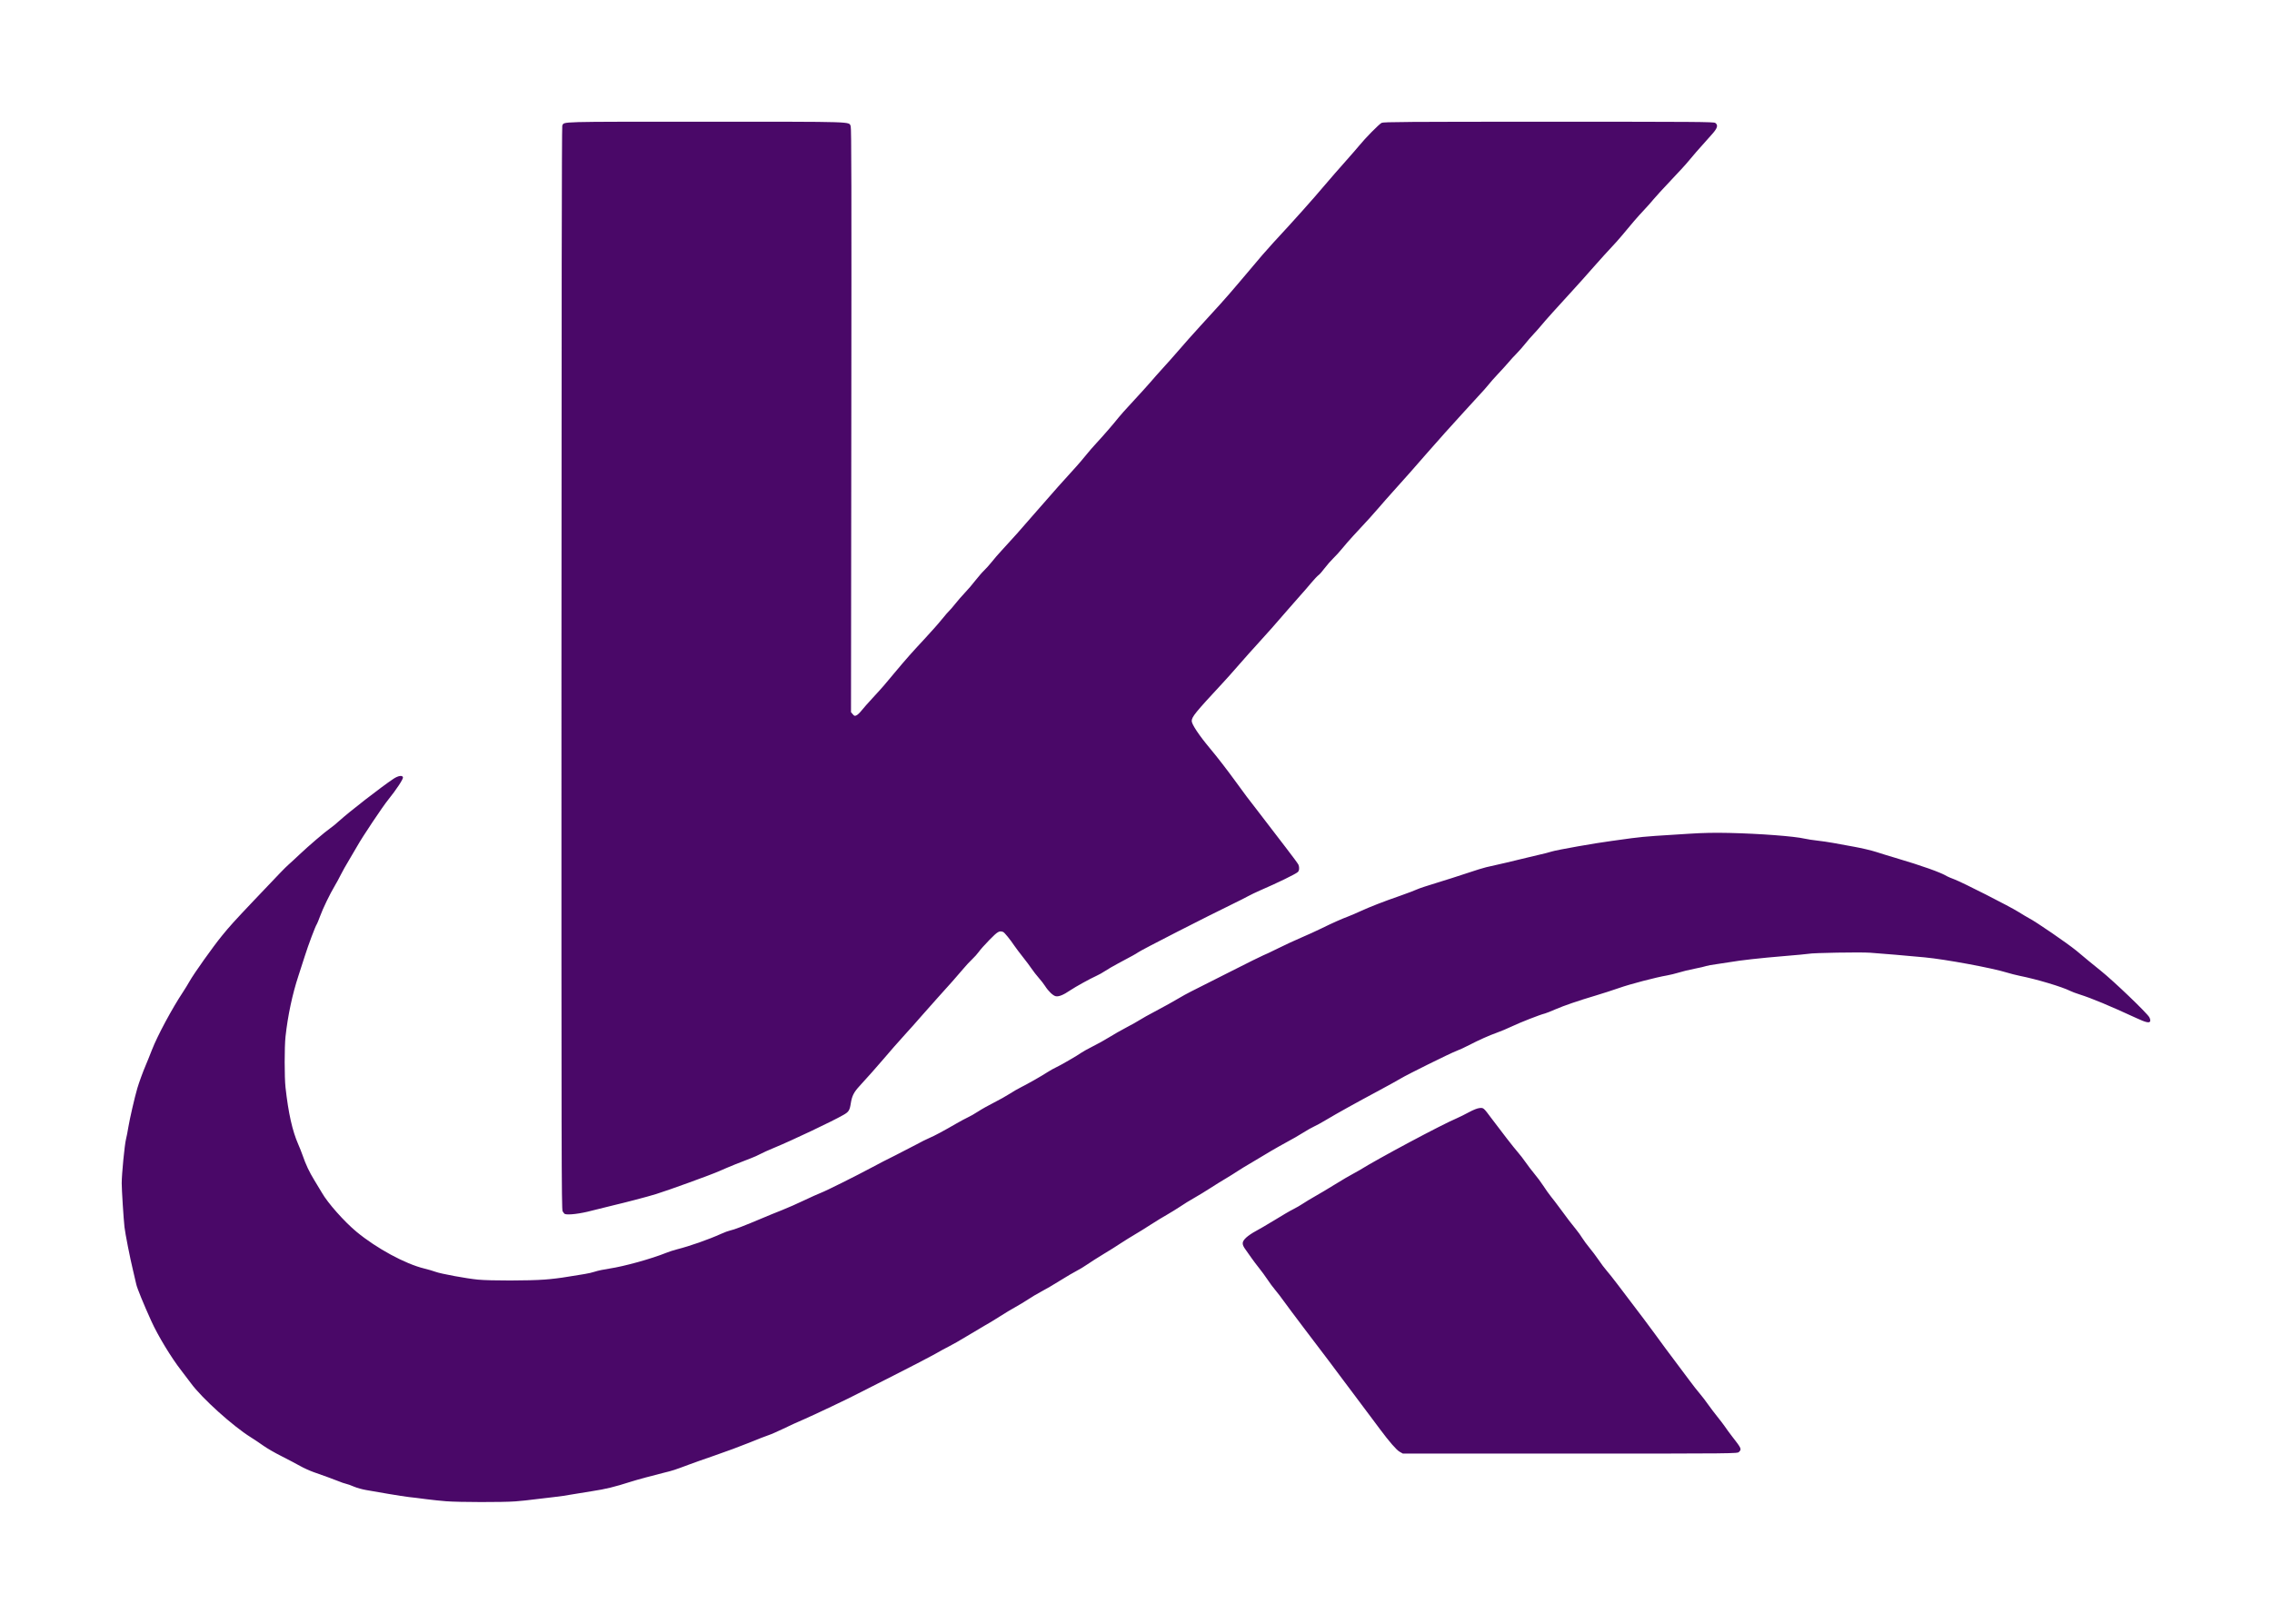
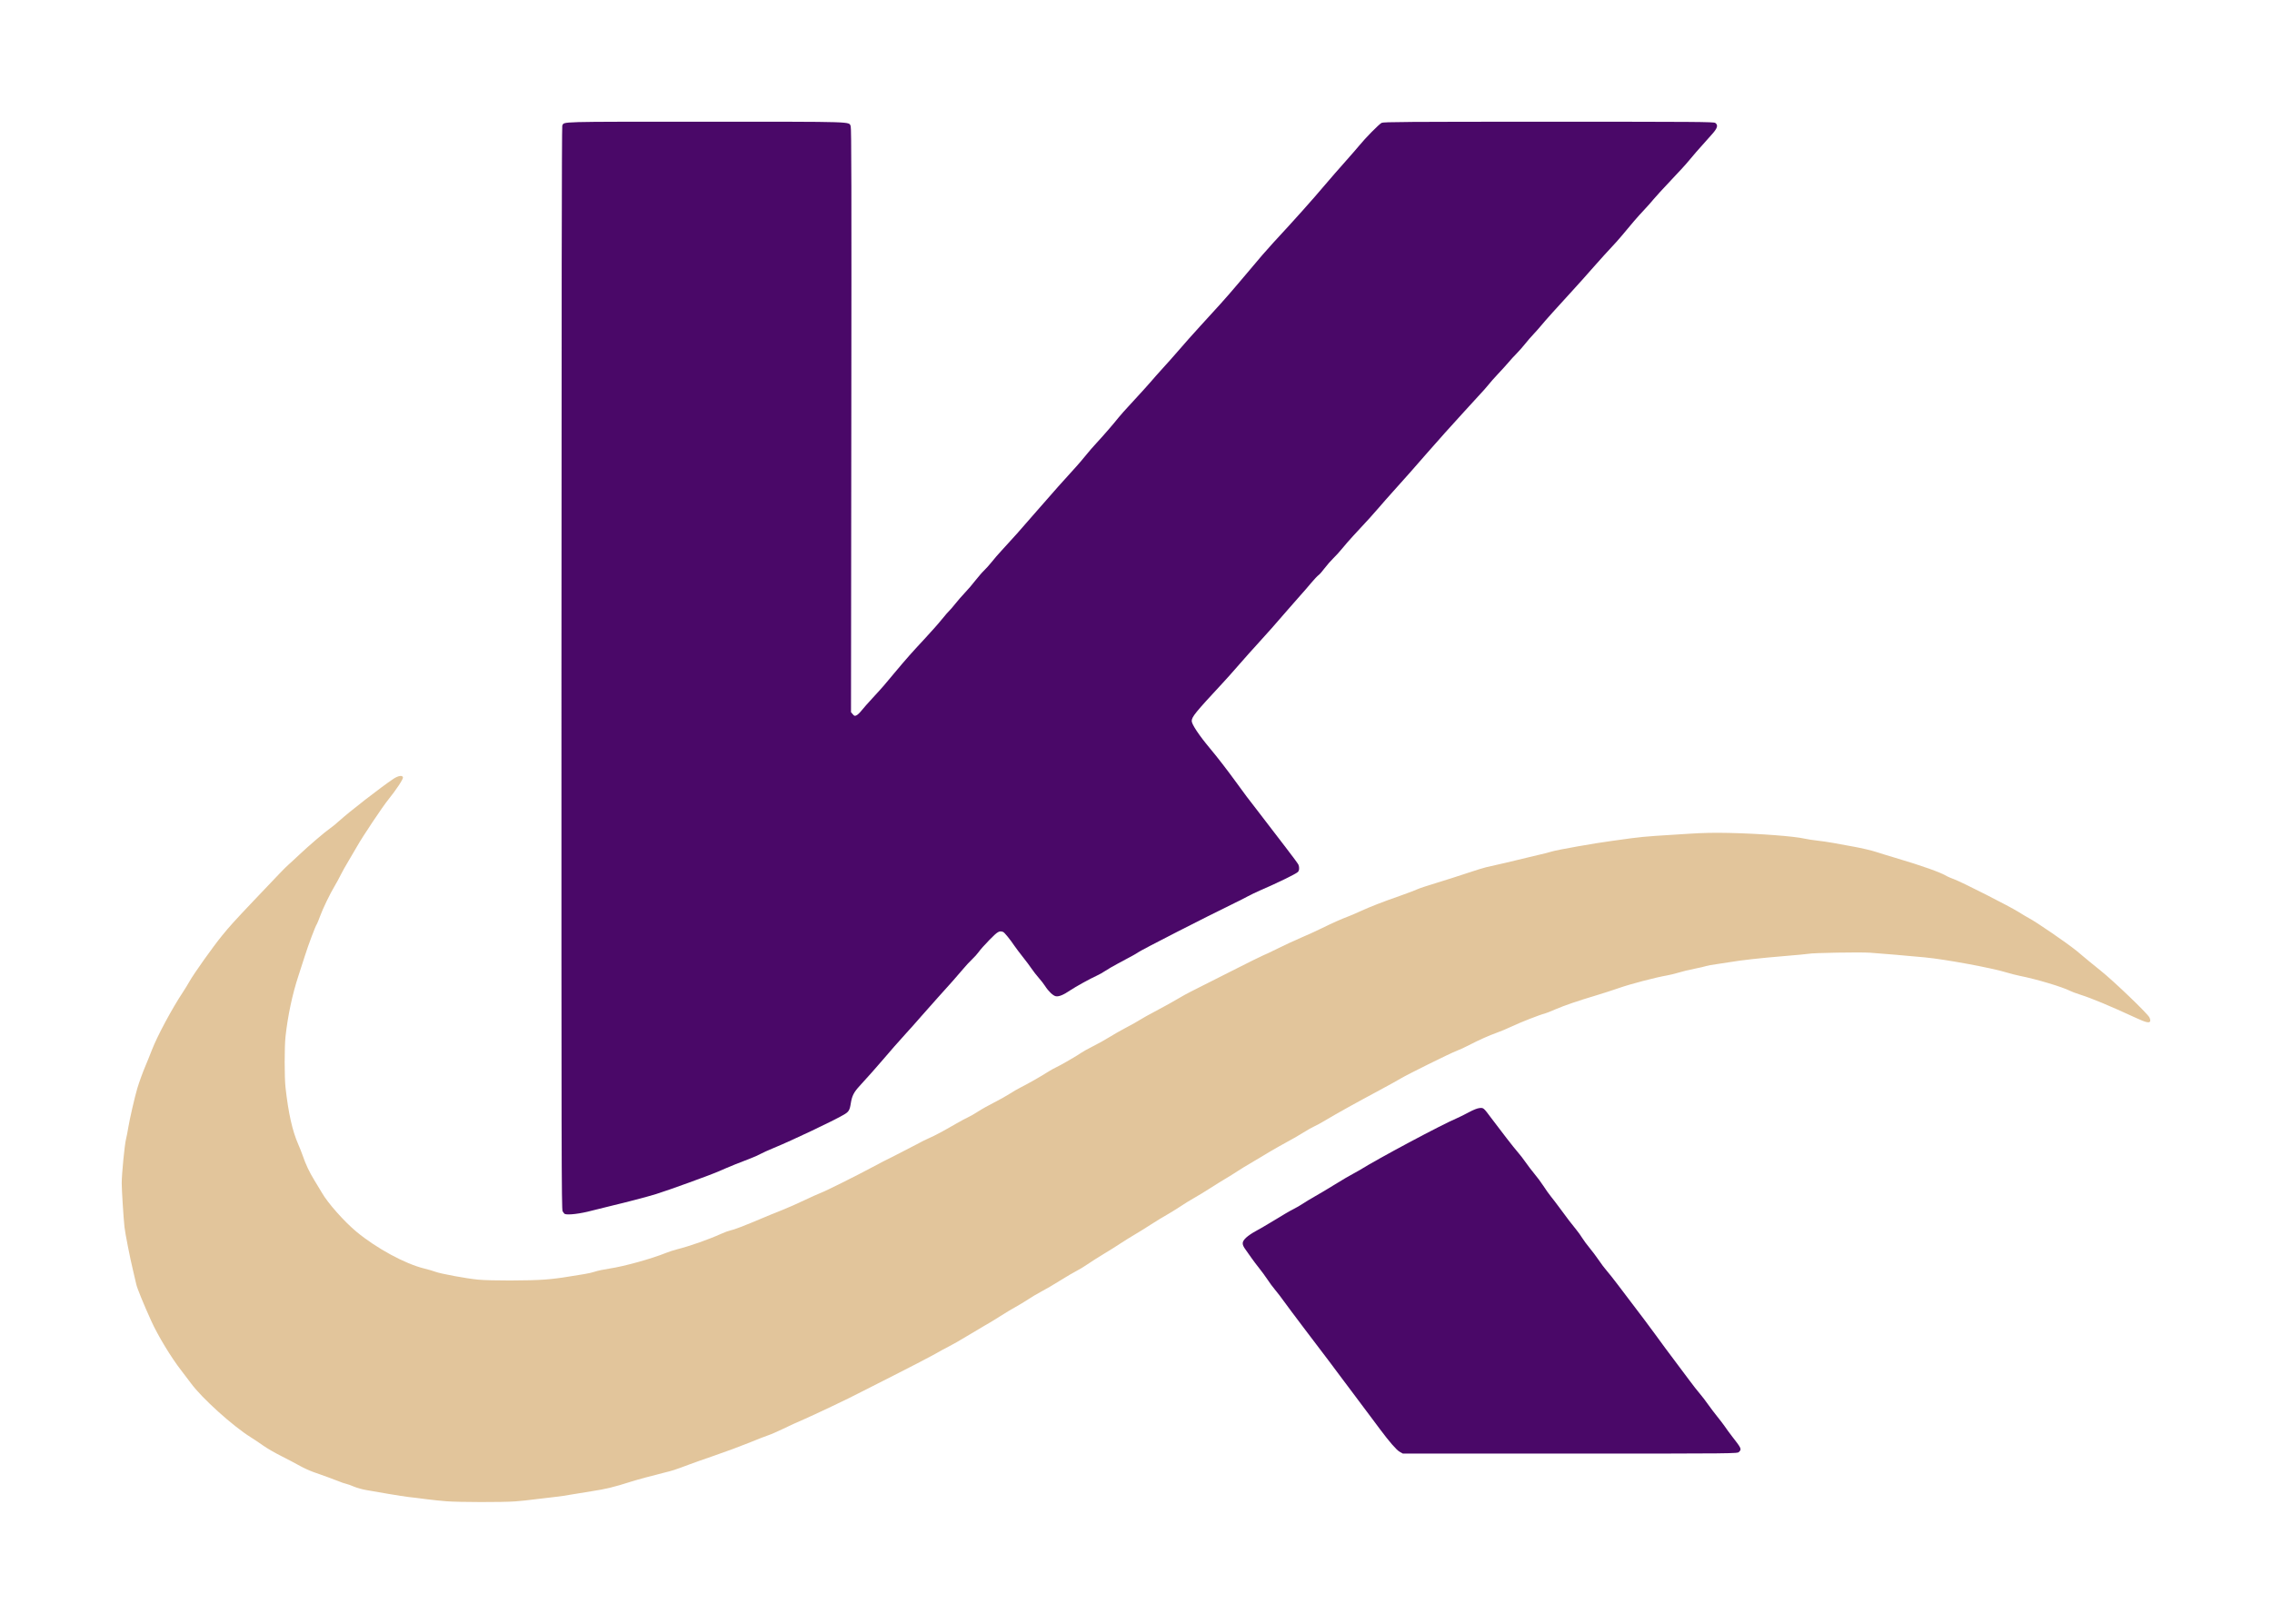
<svg xmlns="http://www.w3.org/2000/svg" viewBox="-35.27 -35.27 658.378 470.54">
  <g transform="translate(0 0) scale(1.8173)">
-     <path fill="#4A0868" fill-rule="evenodd" d="M61.25 229.98 C60.46 229.92 59.00 229.77 58.00 229.64 C57.00 229.50 55.79 229.36 55.31 229.31 C54.83 229.26 53.34 229.03 52.00 228.80 C50.66 228.56 49.07 228.29 48.48 228.19 C47.88 228.09 47.01 227.85 46.54 227.65 C46.07 227.44 45.49 227.24 45.25 227.19 C45.01 227.14 44.49 226.96 44.09 226.79 C43.69 226.63 42.90 226.33 42.34 226.13 C41.77 225.93 40.78 225.57 40.12 225.34 C39.47 225.11 38.49 224.66 37.94 224.35 C37.39 224.04 36.07 223.34 35.00 222.80 C33.93 222.27 32.63 221.51 32.10 221.13 C31.57 220.75 30.66 220.14 30.07 219.77 C27.23 218.00 22.29 213.55 20.56 211.19 C20.16 210.64 19.45 209.71 18.99 209.12 C17.41 207.10 15.28 203.59 14.22 201.25 C13.01 198.59 11.94 195.97 11.82 195.38 C11.77 195.13 11.54 194.15 11.31 193.19 C10.83 191.23 10.06 187.30 9.94 186.25 C9.79 184.86 9.50 180.31 9.50 179.27 C9.50 177.82 9.96 173.14 10.18 172.26 C10.28 171.88 10.45 171.00 10.56 170.31 C10.77 169.03 11.56 165.58 11.99 164.12 C12.27 163.18 12.89 161.48 13.31 160.50 C13.48 160.12 13.93 159.00 14.32 158.00 C15.20 155.73 17.55 151.37 19.25 148.81 C19.57 148.33 20.04 147.56 20.30 147.10 C20.98 145.88 24.05 141.56 25.47 139.82 C26.70 138.31 27.40 137.53 30.51 134.25 C34.85 129.68 35.48 129.02 36.06 128.50 C36.41 128.20 37.22 127.44 37.88 126.82 C39.28 125.49 41.95 123.21 42.75 122.66 C43.06 122.45 43.68 121.95 44.12 121.54 C45.81 120.01 50.83 116.12 52.83 114.78 C53.60 114.27 54.29 114.17 54.35 114.56 C54.39 114.84 53.25 116.56 52.02 118.08 C51.12 119.18 47.82 124.13 47.09 125.45 C46.83 125.92 46.22 126.96 45.74 127.75 C45.26 128.54 44.66 129.61 44.41 130.12 C44.15 130.64 43.73 131.42 43.47 131.85 C42.72 133.10 41.57 135.47 41.13 136.69 C40.90 137.31 40.67 137.87 40.62 137.94 C40.40 138.22 39.24 141.31 38.69 143.06 C38.36 144.09 37.91 145.50 37.68 146.19 C36.72 149.09 35.98 152.56 35.62 155.88 C35.44 157.51 35.44 162.42 35.62 164.00 C36.08 168.12 36.71 170.91 37.64 173.04 C37.86 173.53 38.16 174.30 38.32 174.75 C38.87 176.34 39.40 177.45 40.23 178.81 C40.70 179.57 41.23 180.45 41.42 180.78 C42.35 182.42 45.00 185.40 46.94 187.01 C50.13 189.65 54.70 192.13 57.75 192.87 C58.40 193.03 59.19 193.26 59.50 193.38 C60.33 193.70 64.45 194.46 66.31 194.64 C68.33 194.83 74.43 194.82 76.94 194.63 C77.97 194.56 79.60 194.36 80.56 194.19 C81.53 194.03 82.75 193.83 83.29 193.75 C83.83 193.67 84.59 193.49 84.98 193.36 C85.37 193.22 86.42 193.00 87.31 192.87 C89.63 192.52 93.96 191.32 96.31 190.37 C96.79 190.18 97.55 189.93 98.00 189.82 C100.12 189.28 102.98 188.28 105.12 187.32 C105.64 187.08 106.26 186.86 106.50 186.81 C107.12 186.69 108.76 186.06 111.69 184.82 C112.44 184.50 113.82 183.93 114.75 183.57 C115.68 183.20 117.28 182.50 118.31 182.00 C119.34 181.51 120.54 180.97 120.96 180.81 C121.81 180.49 126.62 178.09 129.19 176.71 C130.08 176.22 131.74 175.37 132.88 174.81 C134.01 174.24 135.52 173.46 136.23 173.08 C136.93 172.69 137.86 172.23 138.29 172.05 C139.10 171.71 140.64 170.88 142.62 169.73 C143.28 169.35 144.08 168.92 144.41 168.77 C144.74 168.63 145.47 168.21 146.04 167.84 C146.60 167.47 147.75 166.83 148.58 166.41 C149.42 165.99 150.54 165.36 151.08 165.01 C151.62 164.66 152.43 164.19 152.88 163.97 C154.03 163.39 156.17 162.18 157.13 161.55 C157.58 161.26 158.16 160.94 158.41 160.83 C158.97 160.60 162.04 158.82 162.56 158.43 C162.77 158.28 163.56 157.84 164.31 157.46 C165.07 157.09 166.25 156.43 166.94 156.00 C167.63 155.57 168.89 154.85 169.75 154.40 C170.61 153.95 171.54 153.43 171.82 153.24 C172.10 153.05 173.31 152.37 174.51 151.74 C175.71 151.11 177.22 150.27 177.88 149.87 C178.53 149.48 179.51 148.94 180.06 148.67 C180.61 148.40 183.35 147.02 186.14 145.60 C188.94 144.18 191.35 142.98 191.52 142.93 C191.68 142.88 192.71 142.40 193.81 141.85 C194.91 141.30 196.60 140.52 197.56 140.11 C198.53 139.70 199.99 139.03 200.81 138.63 C202.54 137.78 203.99 137.13 205.14 136.70 C205.58 136.53 206.42 136.17 207.00 135.90 C208.50 135.21 210.67 134.36 213.30 133.45 C214.55 133.01 215.79 132.54 216.07 132.40 C216.36 132.26 217.73 131.80 219.14 131.38 C220.54 130.95 222.76 130.25 224.06 129.81 C225.37 129.37 226.72 128.95 227.06 128.88 C228.33 128.61 232.10 127.73 233.50 127.37 C234.29 127.17 235.33 126.92 235.81 126.82 C236.29 126.72 237.05 126.52 237.50 126.38 C238.36 126.11 244.52 125.02 247.06 124.69 C247.89 124.58 249.32 124.38 250.25 124.25 C251.18 124.12 252.89 123.95 254.06 123.88 C255.23 123.81 257.62 123.66 259.38 123.54 C261.69 123.39 263.45 123.36 265.81 123.41 C270.71 123.52 276.22 123.94 277.85 124.32 C278.29 124.42 279.19 124.56 279.85 124.63 C280.52 124.70 281.65 124.87 282.38 125.00 C283.10 125.13 284.63 125.41 285.78 125.62 C286.93 125.83 288.48 126.19 289.22 126.43 C289.96 126.67 291.35 127.10 292.31 127.38 C296.57 128.64 299.58 129.71 300.56 130.32 C300.70 130.40 301.21 130.62 301.70 130.80 C302.97 131.27 310.60 135.15 311.94 136.00 C312.56 136.39 313.32 136.84 313.62 137.00 C314.72 137.56 319.69 140.97 321.19 142.19 C321.74 142.64 322.61 143.36 323.12 143.80 C323.64 144.23 324.52 144.95 325.09 145.40 C327.14 147.04 332.45 152.13 332.82 152.81 C332.94 153.04 333.00 153.31 332.95 153.44 C332.83 153.76 332.25 153.63 330.79 152.95 C326.40 150.93 323.67 149.79 321.69 149.16 C321.14 148.99 320.48 148.74 320.22 148.61 C318.92 147.95 314.87 146.74 312.12 146.19 C311.54 146.07 310.64 145.84 310.12 145.68 C307.78 144.95 300.36 143.57 296.99 143.25 C294.45 143.01 289.91 142.62 288.29 142.51 C286.69 142.40 279.12 142.53 278.49 142.68 C278.32 142.72 276.50 142.89 274.44 143.06 C270.92 143.35 267.58 143.72 266.00 144.00 C265.62 144.07 264.68 144.21 263.90 144.32 C263.12 144.42 262.34 144.57 262.17 144.63 C261.99 144.70 261.14 144.90 260.27 145.07 C259.40 145.24 258.26 145.52 257.73 145.69 C257.20 145.85 256.39 146.05 255.92 146.13 C254.21 146.42 250.02 147.51 248.25 148.14 C247.25 148.49 245.59 149.02 244.56 149.33 C241.71 150.18 239.49 150.94 238.08 151.55 C237.38 151.86 236.64 152.15 236.44 152.20 C235.65 152.39 232.51 153.62 231.19 154.25 C230.43 154.61 229.36 155.06 228.81 155.25 C227.55 155.70 225.91 156.43 224.35 157.24 C223.69 157.59 222.77 158.01 222.31 158.18 C221.30 158.56 214.48 161.94 213.44 162.57 C213.03 162.82 211.51 163.66 210.06 164.44 C206.14 166.54 203.39 168.07 201.49 169.20 C200.76 169.64 199.92 170.10 199.61 170.23 C199.31 170.36 198.53 170.80 197.88 171.21 C197.22 171.63 196.07 172.29 195.31 172.69 C194.56 173.10 193.43 173.73 192.81 174.10 C192.19 174.48 190.87 175.26 189.88 175.85 C188.88 176.43 187.75 177.12 187.37 177.38 C186.99 177.64 186.17 178.14 185.56 178.51 C184.94 178.87 183.82 179.57 183.06 180.06 C182.31 180.55 181.15 181.25 180.50 181.62 C179.85 181.98 178.85 182.60 178.28 182.99 C177.71 183.37 176.76 183.95 176.19 184.28 C175.61 184.60 174.47 185.30 173.66 185.82 C172.85 186.35 171.66 187.09 171.02 187.46 C170.38 187.83 169.37 188.47 168.77 188.86 C168.17 189.26 166.96 190.03 166.06 190.56 C165.17 191.10 164.02 191.83 163.50 192.19 C162.98 192.55 162.20 193.03 161.75 193.25 C161.31 193.47 160.13 194.17 159.13 194.79 C158.13 195.42 156.78 196.21 156.12 196.55 C155.47 196.89 154.52 197.46 154.00 197.81 C153.48 198.15 152.60 198.69 152.03 199.00 C151.46 199.31 150.31 200.00 149.47 200.54 C148.63 201.08 147.57 201.72 147.12 201.96 C146.68 202.21 145.41 202.96 144.31 203.63 C143.21 204.30 141.92 205.04 141.44 205.27 C140.96 205.51 139.96 206.05 139.22 206.48 C138.49 206.90 135.51 208.45 132.60 209.92 C129.69 211.39 127.14 212.68 126.94 212.79 C126.01 213.31 119.89 216.22 118.31 216.90 C117.35 217.31 115.83 218.00 114.94 218.44 C114.04 218.87 113.02 219.32 112.67 219.43 C112.31 219.54 110.91 220.09 109.54 220.65 C108.18 221.20 105.71 222.12 104.06 222.68 C102.41 223.25 100.53 223.91 99.88 224.16 C97.73 224.97 97.33 225.10 96.00 225.42 C94.16 225.88 91.66 226.55 90.73 226.85 C88.00 227.72 86.72 228.03 84.44 228.38 C83.06 228.59 81.54 228.84 81.06 228.93 C80.58 229.03 79.40 229.20 78.44 229.31 C77.47 229.41 76.06 229.58 75.30 229.68 C74.53 229.79 73.16 229.93 72.24 230.00 C70.28 230.15 63.33 230.14 61.25 229.98 Z M213.28 222.09 C212.79 221.83 211.62 220.48 210.16 218.52 C209.87 218.13 209.38 217.47 209.07 217.06 C208.76 216.65 208.15 215.84 207.72 215.26 C207.29 214.69 206.45 213.56 205.85 212.76 C205.25 211.97 204.52 210.99 204.22 210.59 C203.07 209.03 201.41 206.83 198.06 202.43 C196.62 200.53 195.14 198.55 194.77 198.03 C194.41 197.51 193.81 196.74 193.45 196.31 C193.09 195.89 192.52 195.12 192.19 194.61 C191.85 194.10 191.26 193.29 190.87 192.81 C190.49 192.33 189.93 191.60 189.65 191.19 C189.36 190.78 188.93 190.16 188.69 189.83 C188.07 188.98 188.10 188.60 188.81 187.93 C189.12 187.64 189.79 187.19 190.28 186.93 C190.78 186.67 192.14 185.87 193.31 185.16 C194.47 184.44 195.82 183.65 196.31 183.41 C196.79 183.17 197.50 182.76 197.88 182.50 C198.25 182.25 199.10 181.74 199.75 181.37 C200.40 181.01 201.87 180.13 203.02 179.42 C204.16 178.72 205.39 177.99 205.76 177.81 C206.13 177.62 206.62 177.34 206.87 177.19 C209.76 175.38 219.94 169.94 222.38 168.91 C222.82 168.72 223.69 168.29 224.31 167.95 C225.04 167.56 225.64 167.32 226.01 167.28 C226.65 167.22 226.64 167.21 227.90 168.90 C229.57 171.13 231.44 173.54 232.06 174.25 C232.46 174.70 233.04 175.46 233.37 175.94 C233.70 176.42 234.32 177.23 234.75 177.75 C235.19 178.27 235.84 179.14 236.20 179.70 C236.56 180.26 237.10 181.02 237.40 181.39 C237.70 181.76 238.28 182.51 238.68 183.06 C239.80 184.60 240.87 186.00 241.45 186.69 C241.73 187.03 242.16 187.62 242.39 188.00 C242.62 188.37 243.14 189.08 243.54 189.56 C243.95 190.04 244.60 190.92 245.00 191.50 C245.39 192.08 245.96 192.84 246.27 193.19 C246.57 193.53 247.40 194.57 248.10 195.50 C250.75 199.00 251.38 199.84 252.21 200.92 C252.68 201.53 253.46 202.58 253.94 203.25 C254.42 203.93 255.17 204.95 255.60 205.52 C256.69 206.97 258.05 208.79 259.41 210.61 C260.04 211.46 260.83 212.48 261.17 212.86 C261.50 213.25 262.09 214.01 262.47 214.56 C262.86 215.11 263.52 215.98 263.94 216.50 C264.36 217.02 264.90 217.72 265.13 218.06 C265.36 218.41 265.89 219.13 266.30 219.66 C267.80 221.58 267.83 221.67 267.38 222.12 C267.13 222.37 266.96 222.38 240.46 222.38 L213.79 222.38 L213.28 222.09 Z M80.15 184.17 C80.07 184.13 79.91 183.93 79.80 183.73 C79.63 183.39 79.61 174.82 79.62 97.10 C79.63 40.77 79.67 10.77 79.75 10.62 C80.11 9.96 78.63 10.00 102.59 10.00 C126.81 10.00 125.42 9.96 125.74 10.72 C125.86 11.02 125.88 20.78 125.84 57.63 L125.79 104.16 L126.07 104.48 C126.31 104.77 126.38 104.79 126.66 104.66 C126.84 104.58 127.21 104.23 127.49 103.87 C127.77 103.52 128.55 102.63 129.23 101.90 C129.92 101.16 130.72 100.27 131.02 99.92 C131.32 99.56 132.07 98.66 132.69 97.93 C134.64 95.60 135.51 94.62 137.48 92.51 C138.53 91.38 139.80 89.95 140.30 89.32 C140.80 88.70 141.34 88.08 141.50 87.94 C141.65 87.80 142.06 87.32 142.41 86.88 C142.76 86.43 143.45 85.64 143.94 85.12 C144.43 84.61 145.20 83.71 145.65 83.12 C146.11 82.54 146.71 81.84 147.00 81.57 C147.29 81.30 147.84 80.68 148.23 80.20 C148.61 79.71 149.32 78.89 149.81 78.37 C151.47 76.58 152.83 75.06 155.37 72.12 C157.80 69.32 160.06 66.78 161.69 65.01 C162.10 64.56 162.80 63.74 163.24 63.19 C163.68 62.64 164.44 61.76 164.93 61.24 C165.97 60.12 167.55 58.31 168.48 57.14 C168.85 56.69 169.61 55.83 170.17 55.24 C171.20 54.15 173.62 51.47 174.38 50.56 C174.62 50.29 175.17 49.67 175.62 49.18 C176.07 48.70 177.14 47.49 178.00 46.50 C178.85 45.50 180.40 43.77 181.43 42.64 C184.42 39.38 185.52 38.16 186.16 37.40 C186.49 37.01 187.16 36.22 187.66 35.65 C188.16 35.07 188.93 34.16 189.38 33.62 C190.68 32.04 192.12 30.39 193.12 29.30 C196.56 25.59 199.39 22.42 201.33 20.12 C202.23 19.06 203.69 17.38 204.58 16.39 C205.46 15.40 206.49 14.22 206.86 13.77 C207.77 12.64 209.98 10.40 210.40 10.18 C210.69 10.03 214.48 10.00 237.03 10.00 C260.62 10.00 263.35 10.02 263.60 10.19 C264.08 10.53 263.96 11.00 263.16 11.91 C260.80 14.54 259.87 15.61 259.31 16.31 C258.96 16.75 257.69 18.13 256.49 19.39 C255.29 20.66 254.06 22.00 253.75 22.38 C253.45 22.75 252.78 23.51 252.26 24.06 C251.31 25.06 250.14 26.42 248.65 28.23 C248.21 28.76 247.50 29.55 247.07 30.00 C246.63 30.45 245.39 31.83 244.29 33.07 C243.20 34.32 241.64 36.06 240.81 36.96 C238.59 39.37 236.38 41.83 235.80 42.55 C235.51 42.90 234.98 43.50 234.62 43.88 C234.26 44.25 233.65 44.96 233.27 45.44 C232.88 45.92 232.28 46.61 231.92 46.97 C231.56 47.32 230.97 47.97 230.61 48.40 C230.24 48.83 229.49 49.67 228.93 50.25 C228.38 50.83 227.71 51.59 227.44 51.94 C227.17 52.28 226.50 53.04 225.94 53.63 C225.39 54.22 224.28 55.43 223.48 56.32 C222.68 57.21 221.33 58.70 220.49 59.62 C219.65 60.55 218.31 62.07 217.51 62.99 C215.65 65.13 214.19 66.79 212.31 68.87 C211.49 69.78 210.42 70.99 209.94 71.56 C209.10 72.55 208.27 73.46 205.87 76.04 C205.29 76.67 204.49 77.58 204.11 78.06 C203.72 78.54 203.08 79.25 202.69 79.62 C202.30 80.00 201.67 80.72 201.30 81.21 C200.93 81.71 200.50 82.20 200.33 82.31 C200.17 82.42 199.65 82.97 199.18 83.53 C198.71 84.10 197.89 85.04 197.37 85.62 C196.84 86.21 196.00 87.17 195.49 87.76 C193.50 90.07 192.13 91.62 190.69 93.19 C189.86 94.09 188.48 95.64 187.62 96.63 C186.77 97.62 185.61 98.91 185.06 99.50 C180.68 104.22 180.12 104.90 180.12 105.57 C180.12 106.09 181.30 107.86 182.99 109.88 C184.21 111.33 185.81 113.41 187.19 115.31 C188.40 116.99 189.51 118.47 190.32 119.48 C190.73 120.01 191.56 121.08 192.16 121.88 C192.75 122.67 194.09 124.41 195.13 125.75 C196.17 127.09 197.07 128.32 197.14 128.48 C197.32 128.93 197.27 129.44 197.03 129.65 C196.63 130.00 193.77 131.39 191.06 132.56 C190.38 132.86 189.47 133.29 189.06 133.52 C188.64 133.75 187.67 134.25 186.89 134.62 C182.46 136.77 172.16 142.03 171.56 142.46 C171.18 142.72 170.68 143.00 168.38 144.22 C167.65 144.61 166.73 145.14 166.33 145.41 C165.93 145.68 165.29 146.04 164.90 146.21 C163.96 146.63 161.62 147.92 160.71 148.53 C159.65 149.25 158.93 149.54 158.45 149.45 C158.01 149.37 157.26 148.65 156.72 147.80 C156.55 147.52 156.11 146.96 155.75 146.55 C155.39 146.15 154.87 145.47 154.59 145.06 C154.32 144.65 153.68 143.81 153.19 143.19 C152.70 142.57 152.10 141.78 151.87 141.44 C151.18 140.41 150.26 139.28 150.05 139.20 C149.44 138.97 149.19 139.11 147.86 140.47 C147.13 141.21 146.37 142.07 146.16 142.38 C145.94 142.68 145.47 143.22 145.10 143.56 C144.73 143.91 144.13 144.55 143.76 145.00 C143.11 145.79 141.08 148.09 139.56 149.75 C139.15 150.20 138.05 151.44 137.12 152.50 C136.20 153.56 135.07 154.83 134.62 155.31 C133.67 156.35 131.63 158.66 130.86 159.59 C130.20 160.38 128.23 162.60 127.15 163.77 C126.23 164.77 125.94 165.35 125.75 166.56 C125.58 167.65 125.42 167.90 124.59 168.37 C122.84 169.38 116.39 172.44 113.50 173.63 C112.64 173.98 111.66 174.43 111.31 174.62 C110.97 174.81 110.29 175.11 109.81 175.29 C108.38 175.82 106.28 176.67 104.75 177.35 C103.47 177.92 96.64 180.40 94.69 181.00 C93.34 181.42 89.85 182.33 87.81 182.81 C86.71 183.07 85.22 183.44 84.50 183.63 C82.65 184.13 80.67 184.37 80.15 184.17 Z" transform="translate(-9.5 -9.99953)" />
+     <path fill="#4A0868" fill-rule="evenodd" d="M213.28 222.09 C212.79 221.83 211.62 220.48 210.16 218.52 C209.87 218.13 209.38 217.47 209.07 217.06 C208.76 216.65 208.15 215.84 207.72 215.26 C207.29 214.69 206.45 213.56 205.85 212.76 C205.25 211.97 204.52 210.99 204.22 210.59 C203.07 209.03 201.41 206.83 198.06 202.43 C196.62 200.53 195.14 198.55 194.77 198.03 C194.41 197.51 193.81 196.74 193.45 196.31 C193.09 195.89 192.52 195.12 192.19 194.61 C191.85 194.10 191.26 193.29 190.87 192.81 C190.49 192.33 189.93 191.60 189.65 191.19 C189.36 190.78 188.93 190.16 188.69 189.83 C188.07 188.98 188.10 188.60 188.81 187.93 C189.12 187.64 189.79 187.19 190.28 186.93 C190.78 186.67 192.14 185.87 193.31 185.16 C194.47 184.44 195.82 183.65 196.31 183.41 C196.79 183.17 197.50 182.76 197.88 182.50 C198.25 182.25 199.10 181.74 199.75 181.37 C200.40 181.01 201.87 180.13 203.02 179.42 C204.16 178.72 205.39 177.99 205.76 177.81 C206.13 177.62 206.62 177.34 206.87 177.19 C209.76 175.38 219.94 169.94 222.38 168.91 C222.82 168.72 223.69 168.29 224.31 167.95 C225.04 167.56 225.64 167.32 226.01 167.28 C226.65 167.22 226.64 167.21 227.90 168.90 C229.57 171.13 231.44 173.54 232.06 174.25 C232.46 174.70 233.04 175.46 233.37 175.94 C233.70 176.42 234.32 177.23 234.75 177.75 C235.19 178.27 235.84 179.14 236.20 179.70 C236.56 180.26 237.10 181.02 237.40 181.39 C237.70 181.76 238.28 182.51 238.68 183.06 C239.80 184.60 240.87 186.00 241.45 186.69 C241.73 187.03 242.16 187.62 242.39 188.00 C242.62 188.37 243.14 189.08 243.54 189.56 C243.95 190.04 244.60 190.92 245.00 191.50 C245.39 192.08 245.96 192.84 246.27 193.19 C246.57 193.53 247.40 194.57 248.10 195.50 C250.75 199.00 251.38 199.84 252.21 200.92 C252.68 201.53 253.46 202.58 253.94 203.25 C254.42 203.93 255.17 204.95 255.60 205.52 C256.69 206.97 258.05 208.79 259.41 210.61 C260.04 211.46 260.83 212.48 261.17 212.86 C261.50 213.25 262.09 214.01 262.47 214.56 C262.86 215.11 263.52 215.98 263.94 216.50 C264.36 217.02 264.90 217.72 265.13 218.06 C265.36 218.41 265.89 219.13 266.30 219.66 C267.80 221.58 267.83 221.67 267.38 222.12 C267.13 222.37 266.96 222.38 240.46 222.38 L213.79 222.38 L213.28 222.09 Z M80.15 184.17 C80.07 184.13 79.91 183.93 79.80 183.73 C79.63 183.39 79.61 174.82 79.62 97.10 C79.63 40.77 79.67 10.77 79.75 10.62 C80.11 9.96 78.63 10.00 102.59 10.00 C126.81 10.00 125.42 9.96 125.74 10.72 C125.86 11.02 125.88 20.78 125.84 57.63 L125.79 104.16 L126.07 104.48 C126.31 104.77 126.38 104.79 126.66 104.66 C126.84 104.58 127.21 104.23 127.49 103.87 C127.77 103.52 128.55 102.63 129.23 101.90 C129.92 101.16 130.72 100.27 131.02 99.92 C131.32 99.56 132.07 98.66 132.69 97.93 C134.64 95.60 135.51 94.62 137.48 92.51 C138.53 91.38 139.80 89.95 140.30 89.32 C140.80 88.70 141.34 88.08 141.50 87.94 C141.65 87.80 142.06 87.32 142.41 86.88 C142.76 86.43 143.45 85.64 143.94 85.12 C144.43 84.61 145.20 83.71 145.65 83.12 C146.11 82.54 146.71 81.84 147.00 81.57 C147.29 81.30 147.84 80.68 148.23 80.20 C148.61 79.71 149.32 78.89 149.81 78.37 C151.47 76.58 152.83 75.06 155.37 72.12 C157.80 69.32 160.06 66.78 161.69 65.01 C162.10 64.56 162.80 63.74 163.24 63.19 C163.68 62.64 164.44 61.76 164.93 61.24 C165.97 60.12 167.55 58.31 168.48 57.14 C168.85 56.69 169.61 55.83 170.17 55.24 C171.20 54.15 173.62 51.47 174.38 50.56 C174.62 50.29 175.17 49.67 175.62 49.18 C176.07 48.70 177.14 47.49 178.00 46.50 C178.85 45.50 180.40 43.77 181.43 42.64 C184.42 39.38 185.52 38.16 186.16 37.40 C186.49 37.01 187.16 36.22 187.66 35.65 C188.16 35.07 188.93 34.16 189.38 33.62 C190.68 32.04 192.12 30.39 193.12 29.30 C196.56 25.59 199.39 22.42 201.33 20.12 C202.23 19.06 203.69 17.38 204.58 16.39 C205.46 15.40 206.49 14.22 206.86 13.77 C207.77 12.64 209.98 10.40 210.40 10.18 C210.69 10.03 214.48 10.00 237.03 10.00 C260.62 10.00 263.35 10.02 263.60 10.19 C264.08 10.53 263.96 11.00 263.16 11.91 C260.80 14.54 259.87 15.61 259.31 16.31 C258.96 16.75 257.69 18.13 256.49 19.39 C255.29 20.66 254.06 22.00 253.75 22.38 C253.45 22.75 252.78 23.51 252.26 24.06 C251.31 25.06 250.14 26.42 248.65 28.23 C248.21 28.76 247.50 29.55 247.07 30.00 C246.63 30.45 245.39 31.83 244.29 33.07 C243.20 34.32 241.64 36.06 240.81 36.96 C238.59 39.37 236.38 41.83 235.80 42.55 C235.51 42.90 234.98 43.50 234.62 43.88 C234.26 44.25 233.65 44.96 233.27 45.44 C232.88 45.92 232.28 46.61 231.92 46.97 C231.56 47.32 230.97 47.97 230.61 48.40 C230.24 48.83 229.49 49.67 228.93 50.25 C228.38 50.83 227.71 51.59 227.44 51.94 C227.17 52.28 226.50 53.04 225.94 53.63 C225.39 54.22 224.28 55.43 223.48 56.32 C222.68 57.21 221.33 58.70 220.49 59.62 C219.65 60.55 218.31 62.07 217.51 62.99 C215.65 65.13 214.19 66.79 212.31 68.87 C211.49 69.78 210.42 70.99 209.94 71.56 C209.10 72.55 208.27 73.46 205.87 76.04 C205.29 76.67 204.49 77.58 204.11 78.06 C203.72 78.54 203.08 79.25 202.69 79.62 C202.30 80.00 201.67 80.72 201.30 81.21 C200.93 81.71 200.50 82.20 200.33 82.31 C200.17 82.42 199.65 82.97 199.18 83.53 C198.71 84.10 197.89 85.04 197.37 85.62 C196.84 86.21 196.00 87.17 195.49 87.76 C193.50 90.07 192.13 91.62 190.69 93.19 C189.86 94.09 188.48 95.64 187.62 96.63 C186.77 97.62 185.61 98.91 185.06 99.50 C180.68 104.22 180.12 104.90 180.12 105.57 C180.12 106.09 181.30 107.86 182.99 109.88 C184.21 111.33 185.81 113.41 187.19 115.31 C188.40 116.99 189.51 118.47 190.32 119.48 C190.73 120.01 191.56 121.08 192.16 121.88 C192.75 122.67 194.09 124.41 195.13 125.75 C196.17 127.09 197.07 128.32 197.14 128.48 C197.32 128.93 197.27 129.44 197.03 129.65 C196.63 130.00 193.77 131.39 191.06 132.56 C190.38 132.86 189.47 133.29 189.06 133.52 C188.64 133.75 187.67 134.25 186.89 134.62 C182.46 136.77 172.16 142.03 171.56 142.46 C171.18 142.72 170.68 143.00 168.38 144.22 C167.65 144.61 166.73 145.14 166.33 145.41 C165.93 145.68 165.29 146.04 164.90 146.21 C163.96 146.63 161.62 147.92 160.71 148.53 C159.65 149.25 158.93 149.54 158.45 149.45 C158.01 149.37 157.26 148.65 156.72 147.80 C156.55 147.52 156.11 146.96 155.75 146.55 C155.39 146.15 154.87 145.47 154.59 145.06 C154.32 144.65 153.68 143.81 153.19 143.19 C152.70 142.57 152.10 141.78 151.87 141.44 C151.18 140.41 150.26 139.28 150.05 139.20 C149.44 138.97 149.19 139.11 147.86 140.47 C147.13 141.21 146.37 142.07 146.16 142.38 C145.94 142.68 145.47 143.22 145.10 143.56 C144.73 143.91 144.13 144.55 143.76 145.00 C143.11 145.79 141.08 148.09 139.56 149.75 C139.15 150.20 138.05 151.44 137.12 152.50 C136.20 153.56 135.07 154.83 134.62 155.31 C133.67 156.35 131.63 158.66 130.86 159.59 C130.20 160.38 128.23 162.60 127.15 163.77 C126.23 164.77 125.94 165.35 125.75 166.56 C125.58 167.65 125.42 167.90 124.59 168.37 C122.84 169.38 116.39 172.44 113.50 173.63 C112.64 173.98 111.66 174.43 111.31 174.62 C110.97 174.81 110.29 175.11 109.81 175.29 C108.38 175.82 106.28 176.67 104.75 177.35 C103.47 177.92 96.64 180.40 94.69 181.00 C93.34 181.42 89.85 182.33 87.81 182.81 C86.71 183.07 85.22 183.44 84.50 183.63 C82.65 184.13 80.67 184.37 80.15 184.17 Z" transform="translate(-9.5 -9.99953)" />
+     <path fill="#E2C59B" fill-rule="evenodd" d="M61.25 229.98 C60.46 229.92 59.00 229.77 58.00 229.64 C57.00 229.50 55.79 229.36 55.31 229.31 C54.83 229.26 53.34 229.03 52.00 228.80 C50.66 228.56 49.07 228.29 48.48 228.19 C47.88 228.09 47.01 227.85 46.54 227.65 C46.07 227.44 45.49 227.24 45.25 227.19 C45.01 227.14 44.49 226.96 44.09 226.79 C43.69 226.63 42.90 226.33 42.34 226.13 C41.77 225.93 40.78 225.57 40.12 225.34 C39.47 225.11 38.49 224.66 37.94 224.35 C37.39 224.04 36.07 223.34 35.00 222.80 C33.93 222.27 32.63 221.51 32.10 221.13 C31.57 220.75 30.66 220.14 30.07 219.77 C27.23 218.00 22.29 213.55 20.56 211.19 C20.16 210.64 19.45 209.71 18.99 209.12 C17.41 207.10 15.28 203.59 14.22 201.25 C13.01 198.59 11.94 195.97 11.82 195.38 C11.77 195.13 11.54 194.15 11.31 193.19 C10.83 191.23 10.06 187.30 9.94 186.25 C9.79 184.86 9.50 180.31 9.50 179.27 C9.50 177.82 9.96 173.14 10.18 172.26 C10.28 171.88 10.45 171.00 10.56 170.31 C10.77 169.03 11.56 165.58 11.99 164.12 C12.27 163.18 12.89 161.48 13.31 160.50 C13.48 160.12 13.93 159.00 14.32 158.00 C15.20 155.73 17.55 151.37 19.25 148.81 C19.57 148.33 20.04 147.56 20.30 147.10 C20.98 145.88 24.05 141.56 25.47 139.82 C26.70 138.31 27.40 137.53 30.51 134.25 C34.85 129.68 35.48 129.02 36.06 128.50 C36.41 128.20 37.22 127.44 37.88 126.82 C39.28 125.49 41.95 123.21 42.75 122.66 C43.06 122.45 43.68 121.95 44.12 121.54 C45.81 120.01 50.83 116.12 52.83 114.78 C53.60 114.27 54.29 114.17 54.35 114.56 C54.39 114.84 53.25 116.56 52.02 118.08 C51.12 119.18 47.82 124.13 47.09 125.45 C46.83 125.92 46.22 126.96 45.74 127.75 C45.26 128.54 44.66 129.61 44.41 130.12 C44.15 130.64 43.73 131.42 43.47 131.85 C42.72 133.10 41.57 135.47 41.13 136.69 C40.90 137.31 40.67 137.87 40.62 137.94 C40.40 138.22 39.24 141.31 38.69 143.06 C38.36 144.09 37.91 145.50 37.68 146.19 C36.72 149.09 35.98 152.56 35.62 155.88 C35.44 157.51 35.44 162.42 35.62 164.00 C36.08 168.12 36.71 170.91 37.64 173.04 C37.86 173.53 38.16 174.30 38.32 174.75 C38.87 176.34 39.40 177.45 40.23 178.81 C40.70 179.57 41.23 180.45 41.42 180.78 C42.35 182.42 45.00 185.40 46.94 187.01 C50.13 189.65 54.70 192.13 57.75 192.87 C58.40 193.03 59.19 193.26 59.50 193.38 C60.33 193.70 64.45 194.46 66.31 194.64 C68.33 194.83 74.43 194.82 76.94 194.63 C77.97 194.56 79.60 194.36 80.56 194.19 C81.53 194.03 82.75 193.83 83.29 193.75 C83.83 193.67 84.59 193.49 84.98 193.36 C85.37 193.22 86.42 193.00 87.31 192.87 C89.63 192.52 93.96 191.32 96.31 190.37 C96.79 190.18 97.55 189.93 98.00 189.82 C100.12 189.28 102.98 188.28 105.12 187.32 C105.64 187.08 106.26 186.86 106.50 186.81 C107.12 186.69 108.76 186.06 111.69 184.82 C112.44 184.50 113.82 183.93 114.75 183.57 C115.68 183.20 117.28 182.50 118.31 182.00 C119.34 181.51 120.54 180.97 120.96 180.81 C121.81 180.49 126.62 178.09 129.19 176.71 C130.08 176.22 131.74 175.37 132.88 174.81 C134.01 174.24 135.52 173.46 136.23 173.08 C136.93 172.69 137.86 172.23 138.29 172.05 C139.10 171.71 140.64 170.88 142.62 169.73 C143.28 169.35 144.08 168.92 144.41 168.77 C144.74 168.63 145.47 168.21 146.04 167.84 C146.60 167.47 147.75 166.83 148.58 166.41 C149.42 165.99 150.54 165.36 151.08 165.01 C151.62 164.66 152.43 164.19 152.88 163.97 C154.03 163.39 156.17 162.18 157.13 161.55 C157.58 161.26 158.16 160.94 158.41 160.83 C158.97 160.60 162.04 158.82 162.56 158.43 C162.77 158.28 163.56 157.84 164.31 157.46 C165.07 157.09 166.25 156.43 166.94 156.00 C167.63 155.57 168.89 154.85 169.75 154.40 C170.61 153.95 171.54 153.43 171.82 153.24 C172.10 153.05 173.31 152.37 174.51 151.74 C175.71 151.11 177.22 150.27 177.88 149.87 C178.53 149.48 179.51 148.94 180.06 148.67 C180.61 148.40 183.35 147.02 186.14 145.60 C188.94 144.18 191.35 142.98 191.52 142.93 C191.68 142.88 192.71 142.40 193.81 141.85 C194.91 141.30 196.60 140.52 197.56 140.11 C198.53 139.70 199.99 139.03 200.81 138.63 C202.54 137.78 203.99 137.13 205.14 136.70 C205.58 136.53 206.42 136.17 207.00 135.90 C208.50 135.21 210.67 134.36 213.30 133.45 C214.55 133.01 215.79 132.54 216.07 132.40 C216.36 132.26 217.73 131.80 219.14 131.38 C220.54 130.95 222.76 130.25 224.06 129.81 C225.37 129.37 226.72 128.95 227.06 128.88 C228.33 128.61 232.10 127.73 233.50 127.37 C234.29 127.17 235.33 126.92 235.81 126.82 C236.29 126.72 237.05 126.52 237.50 126.38 C238.36 126.11 244.52 125.02 247.06 124.69 C247.89 124.58 249.32 124.38 250.25 124.25 C251.18 124.12 252.89 123.95 254.06 123.88 C255.23 123.81 257.62 123.66 259.38 123.54 C261.69 123.39 263.45 123.36 265.81 123.41 C270.71 123.52 276.22 123.94 277.85 124.32 C278.29 124.42 279.19 124.56 279.85 124.63 C280.52 124.70 281.65 124.87 282.38 125.00 C283.10 125.13 284.63 125.41 285.78 125.62 C286.93 125.83 288.48 126.19 289.22 126.43 C289.96 126.67 291.35 127.10 292.31 127.38 C296.57 128.64 299.58 129.71 300.56 130.32 C300.70 130.40 301.21 130.62 301.70 130.80 C302.97 131.27 310.60 135.15 311.94 136.00 C312.56 136.39 313.32 136.84 313.62 137.00 C314.72 137.56 319.69 140.97 321.19 142.19 C321.74 142.64 322.61 143.36 323.12 143.80 C323.64 144.23 324.52 144.95 325.09 145.40 C327.14 147.04 332.45 152.13 332.82 152.81 C332.94 153.04 333.00 153.31 332.95 153.44 C332.83 153.76 332.25 153.63 330.79 152.95 C326.40 150.93 323.67 149.79 321.69 149.16 C321.14 148.99 320.48 148.74 320.22 148.61 C318.92 147.95 314.87 146.74 312.12 146.19 C311.54 146.07 310.64 145.84 310.12 145.68 C307.78 144.95 300.36 143.57 296.99 143.25 C294.45 143.01 289.91 142.62 288.29 142.51 C286.69 142.40 279.12 142.53 278.49 142.68 C278.32 142.72 276.50 142.89 274.44 143.06 C270.92 143.35 267.58 143.72 266.00 144.00 C265.62 144.07 264.68 144.21 263.90 144.32 C263.12 144.42 262.34 144.57 262.17 144.63 C261.99 144.70 261.14 144.90 260.27 145.07 C259.40 145.24 258.26 145.52 257.73 145.69 C257.20 145.85 256.39 146.05 255.92 146.13 C254.21 146.42 250.02 147.51 248.25 148.14 C247.25 148.49 245.59 149.02 244.56 149.33 C241.71 150.18 239.49 150.94 238.08 151.55 C237.38 151.86 236.64 152.15 236.44 152.20 C235.65 152.39 232.51 153.62 231.19 154.25 C230.43 154.61 229.36 155.06 228.81 155.25 C227.55 155.70 225.91 156.43 224.35 157.24 C223.69 157.59 222.77 158.01 222.31 158.18 C221.30 158.56 214.48 161.94 213.44 162.57 C213.03 162.82 211.51 163.66 210.06 164.44 C206.14 166.54 203.39 168.07 201.49 169.20 C200.76 169.64 199.92 170.10 199.61 170.23 C199.31 170.36 198.53 170.80 197.88 171.21 C197.22 171.63 196.07 172.29 195.31 172.69 C194.56 173.10 193.43 173.73 192.81 174.10 C192.19 174.48 190.87 175.26 189.88 175.85 C188.88 176.43 187.75 177.12 187.37 177.38 C186.99 177.64 186.17 178.14 185.56 178.51 C184.94 178.87 183.82 179.57 183.06 180.06 C182.31 180.55 181.15 181.25 180.50 181.62 C179.85 181.98 178.85 182.60 178.28 182.99 C177.71 183.37 176.76 183.95 176.19 184.28 C175.61 184.60 174.47 185.30 173.66 185.82 C172.85 186.35 171.66 187.09 171.02 187.46 C170.38 187.83 169.37 188.47 168.77 188.86 C168.17 189.26 166.96 190.03 166.06 190.56 C165.17 191.10 164.02 191.83 163.50 192.19 C162.98 192.55 162.20 193.03 161.75 193.25 C161.31 193.47 160.13 194.17 159.13 194.79 C158.13 195.42 156.78 196.21 156.12 196.55 C155.47 196.89 154.52 197.46 154.00 197.81 C153.48 198.15 152.60 198.69 152.03 199.00 C151.46 199.31 150.31 200.00 149.47 200.54 C148.63 201.08 147.57 201.72 147.12 201.96 C146.68 202.21 145.41 202.96 144.31 203.63 C143.21 204.30 141.92 205.04 141.44 205.27 C140.96 205.51 139.96 206.05 139.22 206.48 C138.49 206.90 135.51 208.45 132.60 209.92 C129.69 211.39 127.14 212.68 126.94 212.79 C126.01 213.31 119.89 216.22 118.31 216.90 C117.35 217.31 115.83 218.00 114.94 218.44 C114.04 218.87 113.02 219.32 112.67 219.43 C112.31 219.54 110.91 220.09 109.54 220.65 C108.18 221.20 105.71 222.12 104.06 222.68 C102.41 223.25 100.53 223.91 99.88 224.16 C97.73 224.97 97.33 225.10 96.00 225.42 C94.16 225.88 91.66 226.55 90.73 226.85 C88.00 227.72 86.72 228.03 84.44 228.38 C83.06 228.59 81.54 228.84 81.06 228.93 C80.58 229.03 79.40 229.20 78.44 229.31 C77.47 229.41 76.06 229.58 75.30 229.68 C74.53 229.79 73.16 229.93 72.24 230.00 C70.28 230.15 63.33 230.14 61.25 229.98 Z " transform="translate(-9.5 -9.99953)" />
  </g>
</svg>
